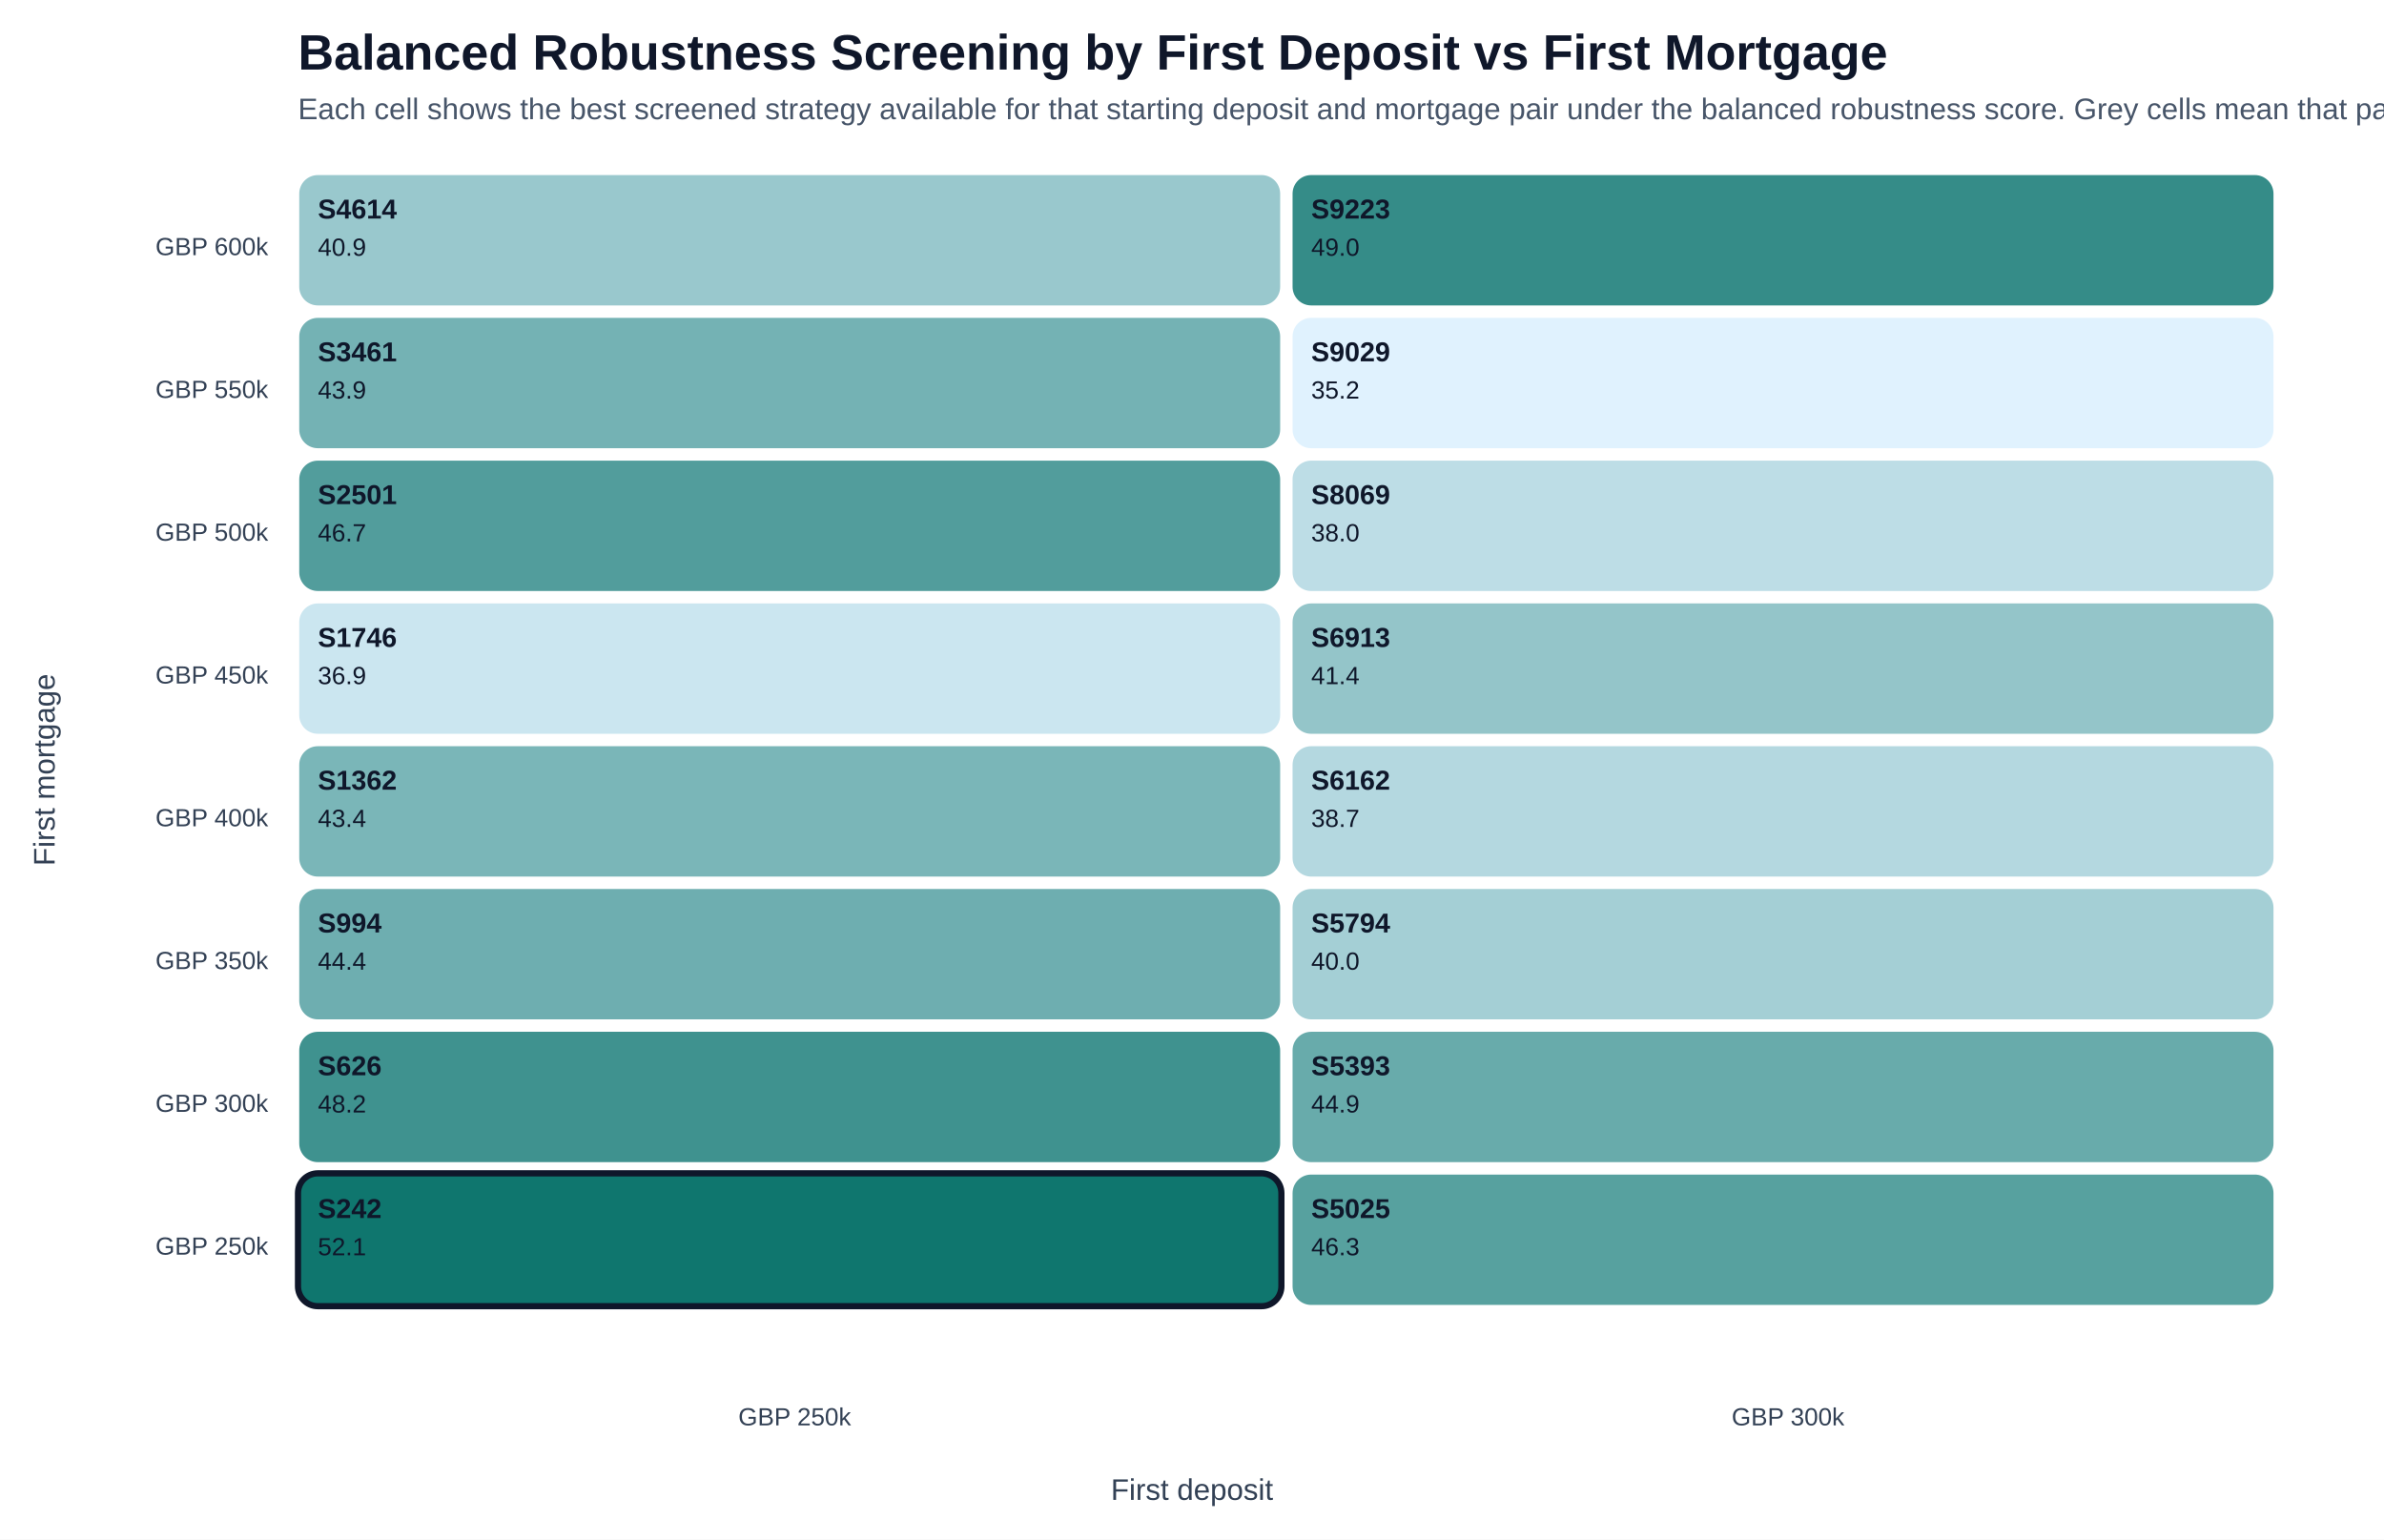
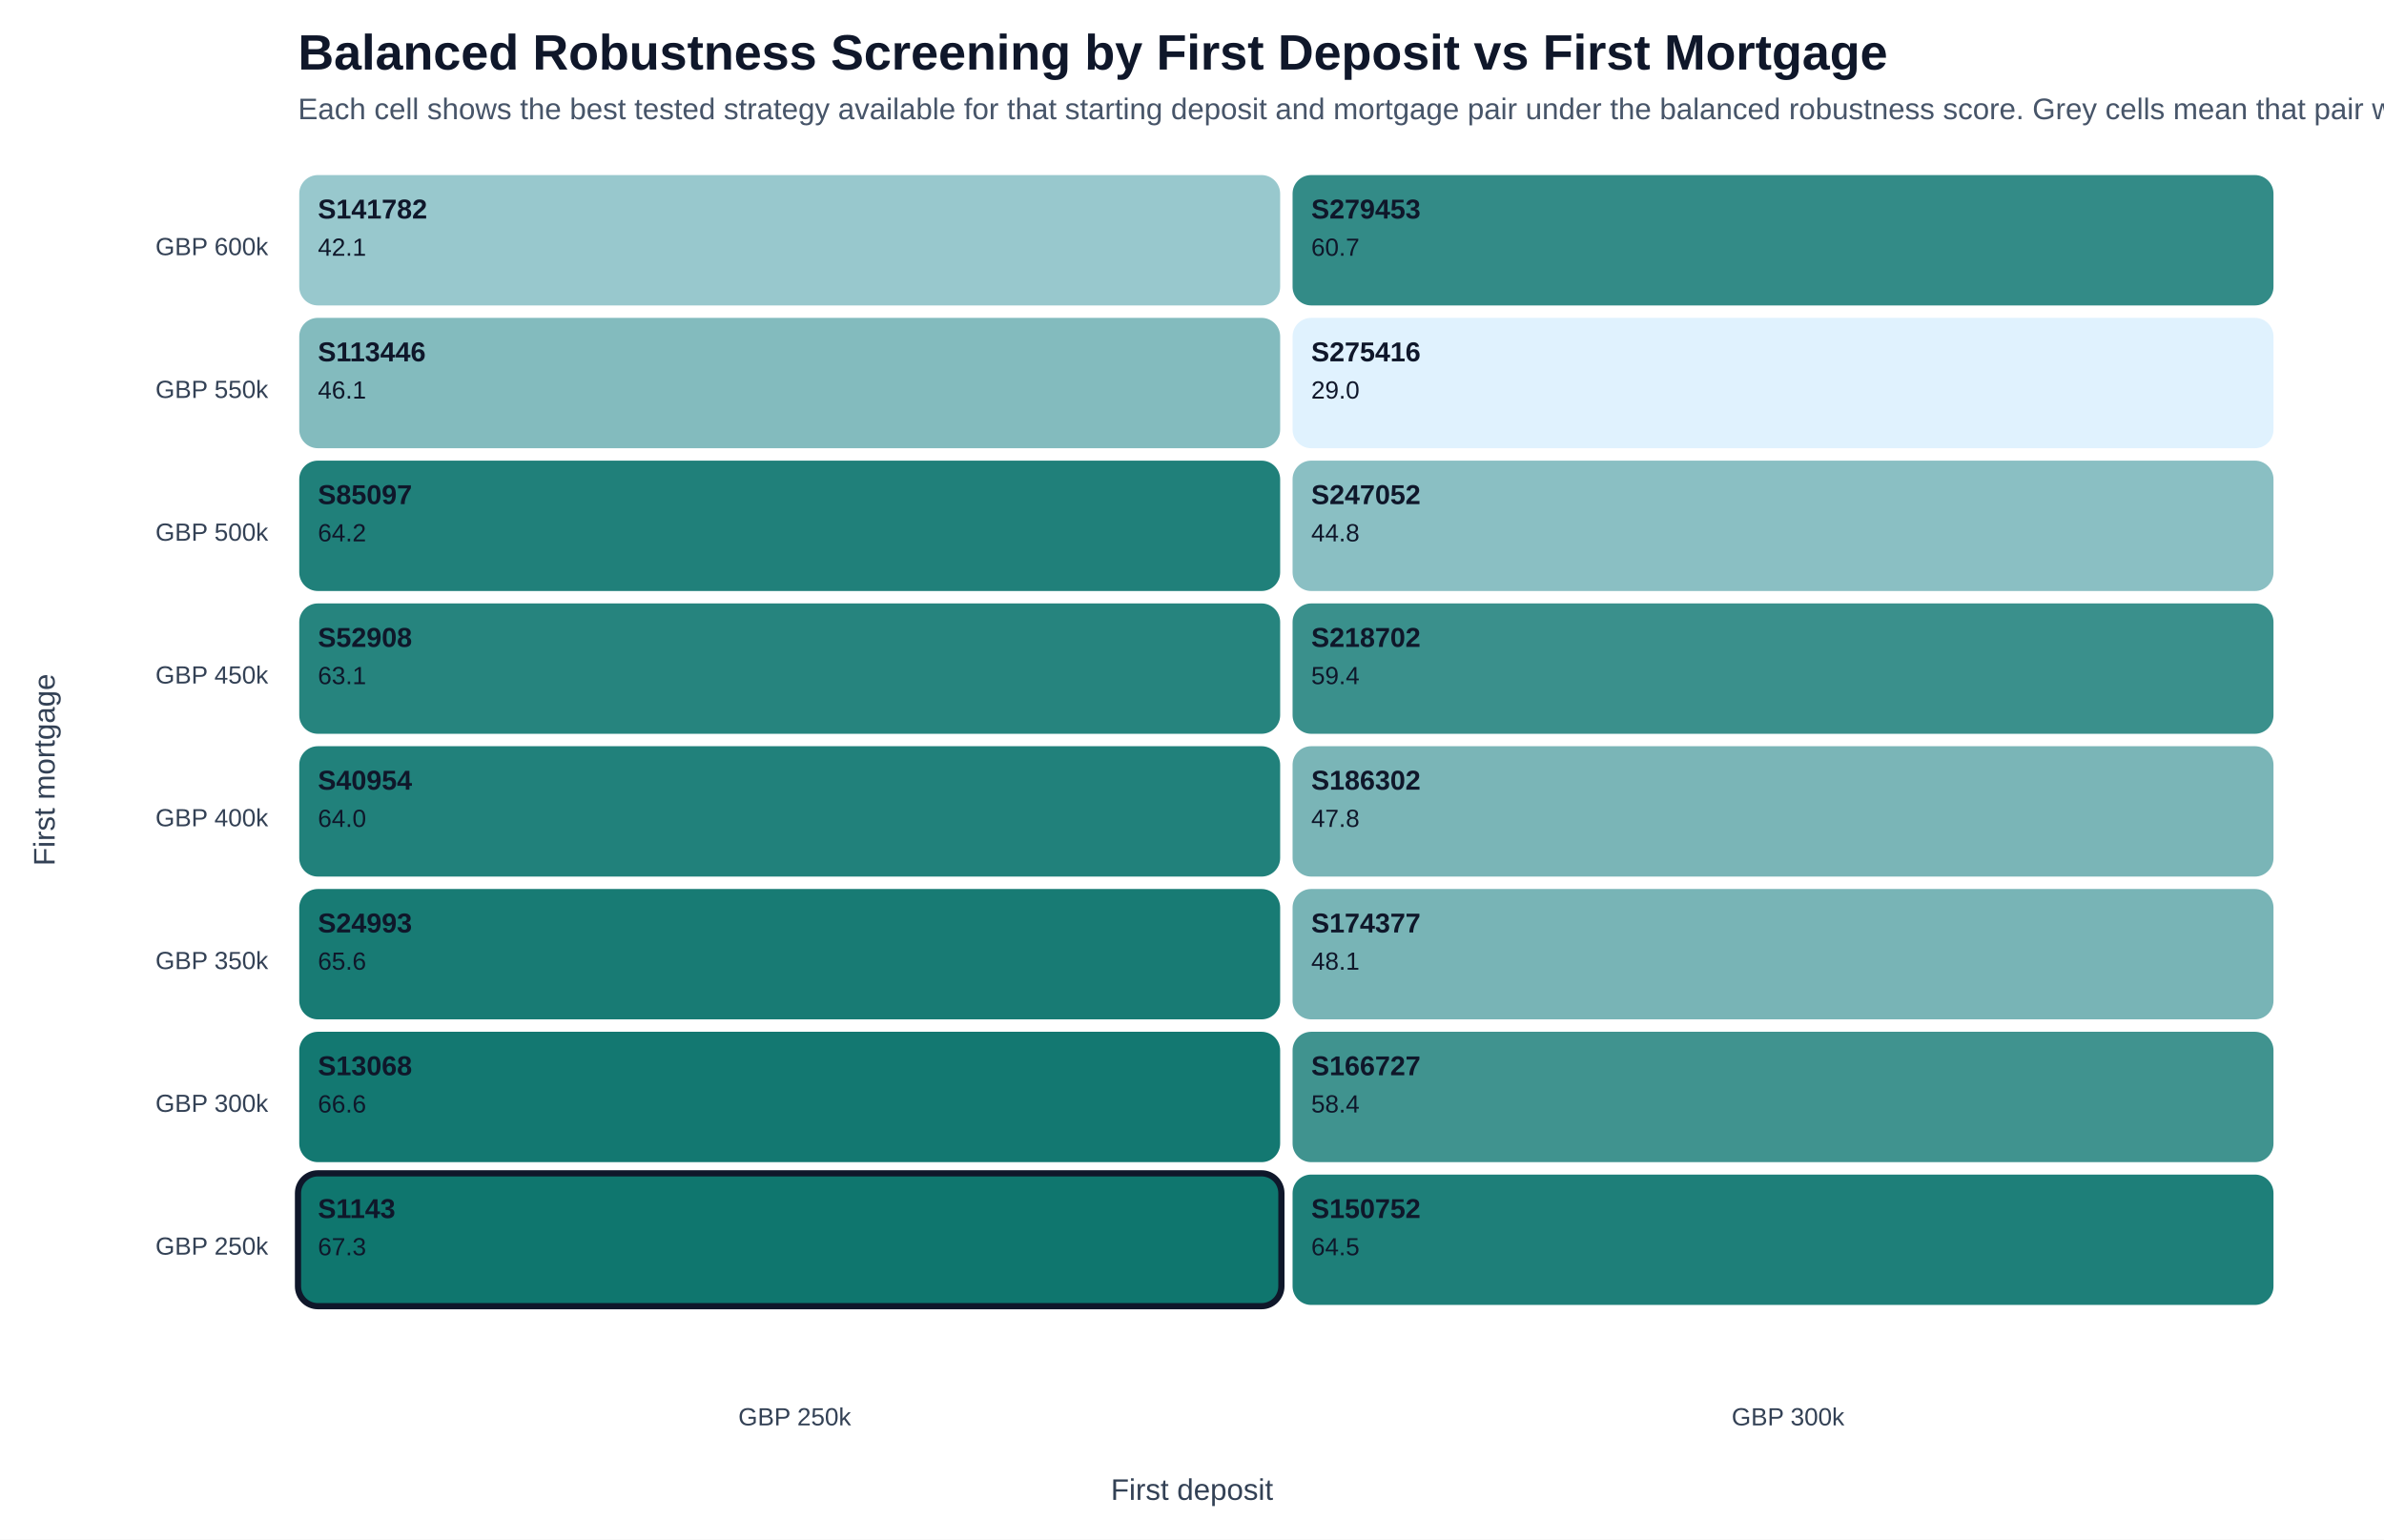
<svg xmlns="http://www.w3.org/2000/svg" width="960" height="620" viewBox="0 0 960 620">
  <rect width="960" height="620" fill="#ffffff" />
  <text x="120" y="28" font-size="20" font-family="Arial, sans-serif" font-weight="700" fill="#0f172a">Balanced Robustness Screening by First Deposit vs First Mortgage</text>
-   <text x="120" y="48" font-size="12" font-family="Arial, sans-serif" fill="#475569">Each cell shows the best screened strategy available for that starting deposit and mortgage pair under the balanced robustness score. Grey cells mean that pair was in the plotted range but no screened strategy survived there. Bold outline marks the plateau region.</text>
+   <text x="120" y="48" font-size="12" font-family="Arial, sans-serif" fill="#475569">Each cell shows the best tested strategy available for that starting deposit and mortgage pair under the balanced robustness score. Grey cells mean that pair was in the plotted range but no tested strategy landed there. Bold outline marks the plateau region.</text>
  <rect x="120" y="472.5" width="396" height="53.5" rx="8" fill="rgb(15, 118, 110)" stroke="#0f172a" stroke-width="2.5" />
-   <text x="128" y="490.5" font-size="11" font-family="Arial, sans-serif" font-weight="700" fill="#0f172a">S242</text>
-   <text x="128" y="505.5" font-size="10" font-family="Arial, sans-serif" fill="#0f172a">52.1</text>
-   <rect x="120" y="415" width="396" height="53.5" rx="8" fill="rgb(63, 146, 143)" stroke="#ffffff" stroke-width="1" />
-   <text x="128" y="433" font-size="11" font-family="Arial, sans-serif" font-weight="700" fill="#0f172a">S626</text>
-   <text x="128" y="448" font-size="10" font-family="Arial, sans-serif" fill="#0f172a">48.2</text>
-   <rect x="120" y="357.5" width="396" height="53.5" rx="8" fill="rgb(110, 174, 176)" stroke="#ffffff" stroke-width="1" />
-   <text x="128" y="375.5" font-size="11" font-family="Arial, sans-serif" font-weight="700" fill="#0f172a">S994</text>
-   <text x="128" y="390.5" font-size="10" font-family="Arial, sans-serif" fill="#0f172a">44.4</text>
-   <rect x="120" y="300" width="396" height="53.5" rx="8" fill="rgb(122, 182, 184)" stroke="#ffffff" stroke-width="1" />
-   <text x="128" y="318" font-size="11" font-family="Arial, sans-serif" font-weight="700" fill="#0f172a">S1362</text>
-   <text x="128" y="333" font-size="10" font-family="Arial, sans-serif" fill="#0f172a">43.4</text>
-   <rect x="120" y="242.5" width="396" height="53.5" rx="8" fill="rgb(203, 230, 240)" stroke="#ffffff" stroke-width="1" />
-   <text x="128" y="260.5" font-size="11" font-family="Arial, sans-serif" font-weight="700" fill="#0f172a">S1746</text>
-   <text x="128" y="275.5" font-size="10" font-family="Arial, sans-serif" fill="#0f172a">36.9</text>
-   <rect x="120" y="185" width="396" height="53.5" rx="8" fill="rgb(82, 157, 156)" stroke="#ffffff" stroke-width="1" />
-   <text x="128" y="203" font-size="11" font-family="Arial, sans-serif" font-weight="700" fill="#0f172a">S2501</text>
-   <text x="128" y="218" font-size="10" font-family="Arial, sans-serif" fill="#0f172a">46.7</text>
-   <rect x="120" y="127.5" width="396" height="53.5" rx="8" fill="rgb(116, 178, 180)" stroke="#ffffff" stroke-width="1" />
-   <text x="128" y="145.5" font-size="11" font-family="Arial, sans-serif" font-weight="700" fill="#0f172a">S3461</text>
-   <text x="128" y="160.5" font-size="10" font-family="Arial, sans-serif" fill="#0f172a">43.9</text>
-   <rect x="120" y="70" width="396" height="53.5" rx="8" fill="rgb(153, 200, 205)" stroke="#ffffff" stroke-width="1" />
-   <text x="128" y="88" font-size="11" font-family="Arial, sans-serif" font-weight="700" fill="#0f172a">S4614</text>
-   <text x="128" y="103" font-size="10" font-family="Arial, sans-serif" fill="#0f172a">40.9</text>
-   <rect x="520" y="472.5" width="396" height="53.5" rx="8" fill="rgb(87, 161, 159)" stroke="#ffffff" stroke-width="1" />
-   <text x="528" y="490.5" font-size="11" font-family="Arial, sans-serif" font-weight="700" fill="#0f172a">S5025</text>
-   <text x="528" y="505.5" font-size="10" font-family="Arial, sans-serif" fill="#0f172a">46.3</text>
-   <rect x="520" y="415" width="396" height="53.5" rx="8" fill="rgb(104, 171, 171)" stroke="#ffffff" stroke-width="1" />
-   <text x="528" y="433" font-size="11" font-family="Arial, sans-serif" font-weight="700" fill="#0f172a">S5393</text>
-   <text x="528" y="448" font-size="10" font-family="Arial, sans-serif" fill="#0f172a">44.9</text>
-   <rect x="520" y="357.5" width="396" height="53.5" rx="8" fill="rgb(164, 207, 213)" stroke="#ffffff" stroke-width="1" />
-   <text x="528" y="375.5" font-size="11" font-family="Arial, sans-serif" font-weight="700" fill="#0f172a">S5794</text>
-   <text x="528" y="390.5" font-size="10" font-family="Arial, sans-serif" fill="#0f172a">40.0</text>
-   <rect x="520" y="300" width="396" height="53.5" rx="8" fill="rgb(180, 216, 224)" stroke="#ffffff" stroke-width="1" />
-   <text x="528" y="318" font-size="11" font-family="Arial, sans-serif" font-weight="700" fill="#0f172a">S6162</text>
-   <text x="528" y="333" font-size="10" font-family="Arial, sans-serif" fill="#0f172a">38.7</text>
-   <rect x="520" y="242.5" width="396" height="53.5" rx="8" fill="rgb(148, 197, 201)" stroke="#ffffff" stroke-width="1" />
-   <text x="528" y="260.5" font-size="11" font-family="Arial, sans-serif" font-weight="700" fill="#0f172a">S6913</text>
-   <text x="528" y="275.5" font-size="10" font-family="Arial, sans-serif" fill="#0f172a">41.4</text>
-   <rect x="520" y="185" width="396" height="53.5" rx="8" fill="rgb(189, 221, 230)" stroke="#ffffff" stroke-width="1" />
-   <text x="528" y="203" font-size="11" font-family="Arial, sans-serif" font-weight="700" fill="#0f172a">S8069</text>
-   <text x="528" y="218" font-size="10" font-family="Arial, sans-serif" fill="#0f172a">38.0</text>
+   <text x="128" y="490.5" font-size="11" font-family="Arial, sans-serif" font-weight="700" fill="#0f172a">S1143</text>
+   <text x="128" y="505.5" font-size="10" font-family="Arial, sans-serif" fill="#0f172a">67.3</text>
+   <rect x="120" y="415" width="396" height="53.5" rx="8" fill="rgb(19, 120, 113)" stroke="#ffffff" stroke-width="1" />
+   <text x="128" y="433" font-size="11" font-family="Arial, sans-serif" font-weight="700" fill="#0f172a">S13068</text>
+   <text x="128" y="448" font-size="10" font-family="Arial, sans-serif" fill="#0f172a">66.6</text>
+   <rect x="120" y="357.5" width="396" height="53.5" rx="8" fill="rgb(24, 123, 116)" stroke="#ffffff" stroke-width="1" />
+   <text x="128" y="375.5" font-size="11" font-family="Arial, sans-serif" font-weight="700" fill="#0f172a">S24993</text>
+   <text x="128" y="390.5" font-size="10" font-family="Arial, sans-serif" fill="#0f172a">65.6</text>
+   <rect x="120" y="300" width="396" height="53.5" rx="8" fill="rgb(33, 129, 123)" stroke="#ffffff" stroke-width="1" />
+   <text x="128" y="318" font-size="11" font-family="Arial, sans-serif" font-weight="700" fill="#0f172a">S40954</text>
+   <text x="128" y="333" font-size="10" font-family="Arial, sans-serif" fill="#0f172a">64.0</text>
+   <rect x="120" y="242.5" width="396" height="53.5" rx="8" fill="rgb(38, 132, 126)" stroke="#ffffff" stroke-width="1" />
+   <text x="128" y="260.5" font-size="11" font-family="Arial, sans-serif" font-weight="700" fill="#0f172a">S52908</text>
+   <text x="128" y="275.5" font-size="10" font-family="Arial, sans-serif" fill="#0f172a">63.1</text>
+   <rect x="120" y="185" width="396" height="53.5" rx="8" fill="rgb(32, 128, 122)" stroke="#ffffff" stroke-width="1" />
+   <text x="128" y="203" font-size="11" font-family="Arial, sans-serif" font-weight="700" fill="#0f172a">S85097</text>
+   <text x="128" y="218" font-size="10" font-family="Arial, sans-serif" fill="#0f172a">64.2</text>
+   <rect x="120" y="127.5" width="396" height="53.5" rx="8" fill="rgb(131, 187, 190)" stroke="#ffffff" stroke-width="1" />
+   <text x="128" y="145.5" font-size="11" font-family="Arial, sans-serif" font-weight="700" fill="#0f172a">S113446</text>
+   <text x="128" y="160.5" font-size="10" font-family="Arial, sans-serif" fill="#0f172a">46.1</text>
+   <rect x="120" y="70" width="396" height="53.5" rx="8" fill="rgb(152, 200, 205)" stroke="#ffffff" stroke-width="1" />
+   <text x="128" y="88" font-size="11" font-family="Arial, sans-serif" font-weight="700" fill="#0f172a">S141782</text>
+   <text x="128" y="103" font-size="10" font-family="Arial, sans-serif" fill="#0f172a">42.1</text>
+   <rect x="520" y="472.5" width="396" height="53.5" rx="8" fill="rgb(30, 127, 121)" stroke="#ffffff" stroke-width="1" />
+   <text x="528" y="490.5" font-size="11" font-family="Arial, sans-serif" font-weight="700" fill="#0f172a">S150752</text>
+   <text x="528" y="505.5" font-size="10" font-family="Arial, sans-serif" fill="#0f172a">64.5</text>
+   <rect x="520" y="415" width="396" height="53.5" rx="8" fill="rgb(64, 147, 143)" stroke="#ffffff" stroke-width="1" />
+   <text x="528" y="433" font-size="11" font-family="Arial, sans-serif" font-weight="700" fill="#0f172a">S166727</text>
+   <text x="528" y="448" font-size="10" font-family="Arial, sans-serif" fill="#0f172a">58.4</text>
+   <rect x="520" y="357.5" width="396" height="53.5" rx="8" fill="rgb(120, 180, 182)" stroke="#ffffff" stroke-width="1" />
+   <text x="528" y="375.5" font-size="11" font-family="Arial, sans-serif" font-weight="700" fill="#0f172a">S174377</text>
+   <text x="528" y="390.5" font-size="10" font-family="Arial, sans-serif" fill="#0f172a">48.1</text>
+   <rect x="520" y="300" width="396" height="53.5" rx="8" fill="rgb(122, 181, 183)" stroke="#ffffff" stroke-width="1" />
+   <text x="528" y="318" font-size="11" font-family="Arial, sans-serif" font-weight="700" fill="#0f172a">S186302</text>
+   <text x="528" y="333" font-size="10" font-family="Arial, sans-serif" fill="#0f172a">47.8</text>
+   <rect x="520" y="242.5" width="396" height="53.5" rx="8" fill="rgb(58, 144, 140)" stroke="#ffffff" stroke-width="1" />
+   <text x="528" y="260.5" font-size="11" font-family="Arial, sans-serif" font-weight="700" fill="#0f172a">S218702</text>
+   <text x="528" y="275.5" font-size="10" font-family="Arial, sans-serif" fill="#0f172a">59.4</text>
+   <rect x="520" y="185" width="396" height="53.5" rx="8" fill="rgb(138, 191, 195)" stroke="#ffffff" stroke-width="1" />
+   <text x="528" y="203" font-size="11" font-family="Arial, sans-serif" font-weight="700" fill="#0f172a">S247052</text>
+   <text x="528" y="218" font-size="10" font-family="Arial, sans-serif" fill="#0f172a">44.8</text>
  <rect x="520" y="127.5" width="396" height="53.5" rx="8" fill="rgb(224, 242, 254)" stroke="#ffffff" stroke-width="1" />
-   <text x="528" y="145.5" font-size="11" font-family="Arial, sans-serif" font-weight="700" fill="#0f172a">S9029</text>
-   <text x="528" y="160.5" font-size="10" font-family="Arial, sans-serif" fill="#0f172a">35.2</text>
-   <rect x="520" y="70" width="396" height="53.5" rx="8" fill="rgb(53, 140, 136)" stroke="#ffffff" stroke-width="1" />
-   <text x="528" y="88" font-size="11" font-family="Arial, sans-serif" font-weight="700" fill="#0f172a">S9223</text>
-   <text x="528" y="103" font-size="10" font-family="Arial, sans-serif" fill="#0f172a">49.0</text>
+   <text x="528" y="145.5" font-size="11" font-family="Arial, sans-serif" font-weight="700" fill="#0f172a">S275416</text>
+   <text x="528" y="160.5" font-size="10" font-family="Arial, sans-serif" fill="#0f172a">29.0</text>
+   <rect x="520" y="70" width="396" height="53.5" rx="8" fill="rgb(51, 139, 135)" stroke="#ffffff" stroke-width="1" />
+   <text x="528" y="88" font-size="11" font-family="Arial, sans-serif" font-weight="700" fill="#0f172a">S279453</text>
+   <text x="528" y="103" font-size="10" font-family="Arial, sans-serif" fill="#0f172a">60.7</text>
  <text x="320" y="574" text-anchor="middle" font-size="10" font-family="Arial, sans-serif" fill="#334155">GBP 250k</text>
  <text x="720" y="574" text-anchor="middle" font-size="10" font-family="Arial, sans-serif" fill="#334155">GBP 300k</text>
  <text x="108" y="102.75" text-anchor="end" font-size="10" font-family="Arial, sans-serif" fill="#334155">GBP 600k</text>
  <text x="108" y="160.25" text-anchor="end" font-size="10" font-family="Arial, sans-serif" fill="#334155">GBP 550k</text>
  <text x="108" y="217.75" text-anchor="end" font-size="10" font-family="Arial, sans-serif" fill="#334155">GBP 500k</text>
  <text x="108" y="275.25" text-anchor="end" font-size="10" font-family="Arial, sans-serif" fill="#334155">GBP 450k</text>
  <text x="108" y="332.75" text-anchor="end" font-size="10" font-family="Arial, sans-serif" fill="#334155">GBP 400k</text>
  <text x="108" y="390.25" text-anchor="end" font-size="10" font-family="Arial, sans-serif" fill="#334155">GBP 350k</text>
  <text x="108" y="447.75" text-anchor="end" font-size="10" font-family="Arial, sans-serif" fill="#334155">GBP 300k</text>
  <text x="108" y="505.25" text-anchor="end" font-size="10" font-family="Arial, sans-serif" fill="#334155">GBP 250k</text>
  <text x="480" y="604" text-anchor="middle" font-size="12" font-family="Arial, sans-serif" fill="#334155">First deposit</text>
  <text x="22" y="310" transform="rotate(-90 22 310)" text-anchor="middle" font-size="12" font-family="Arial, sans-serif" fill="#334155">First mortgage</text>
</svg>
